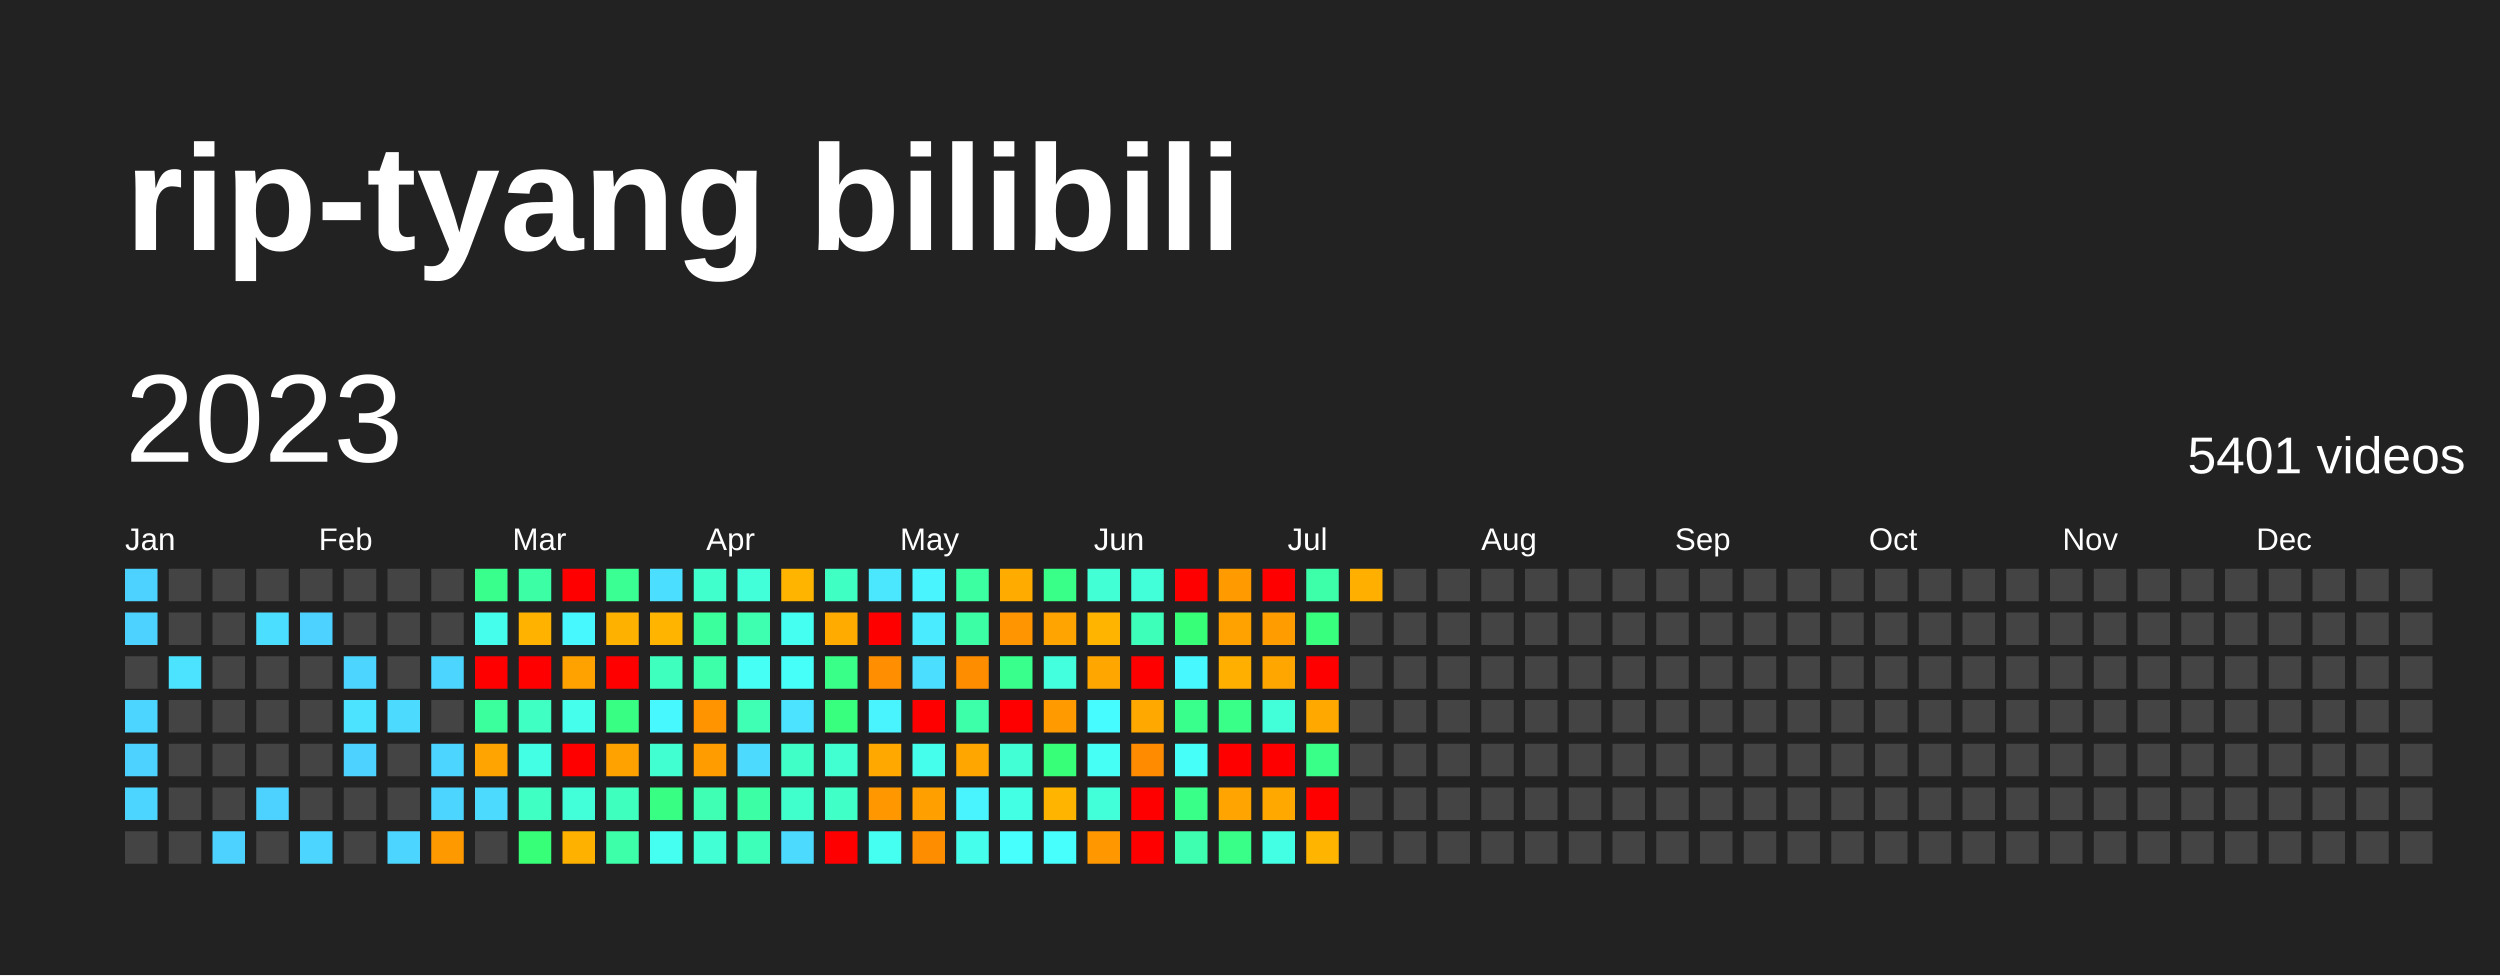
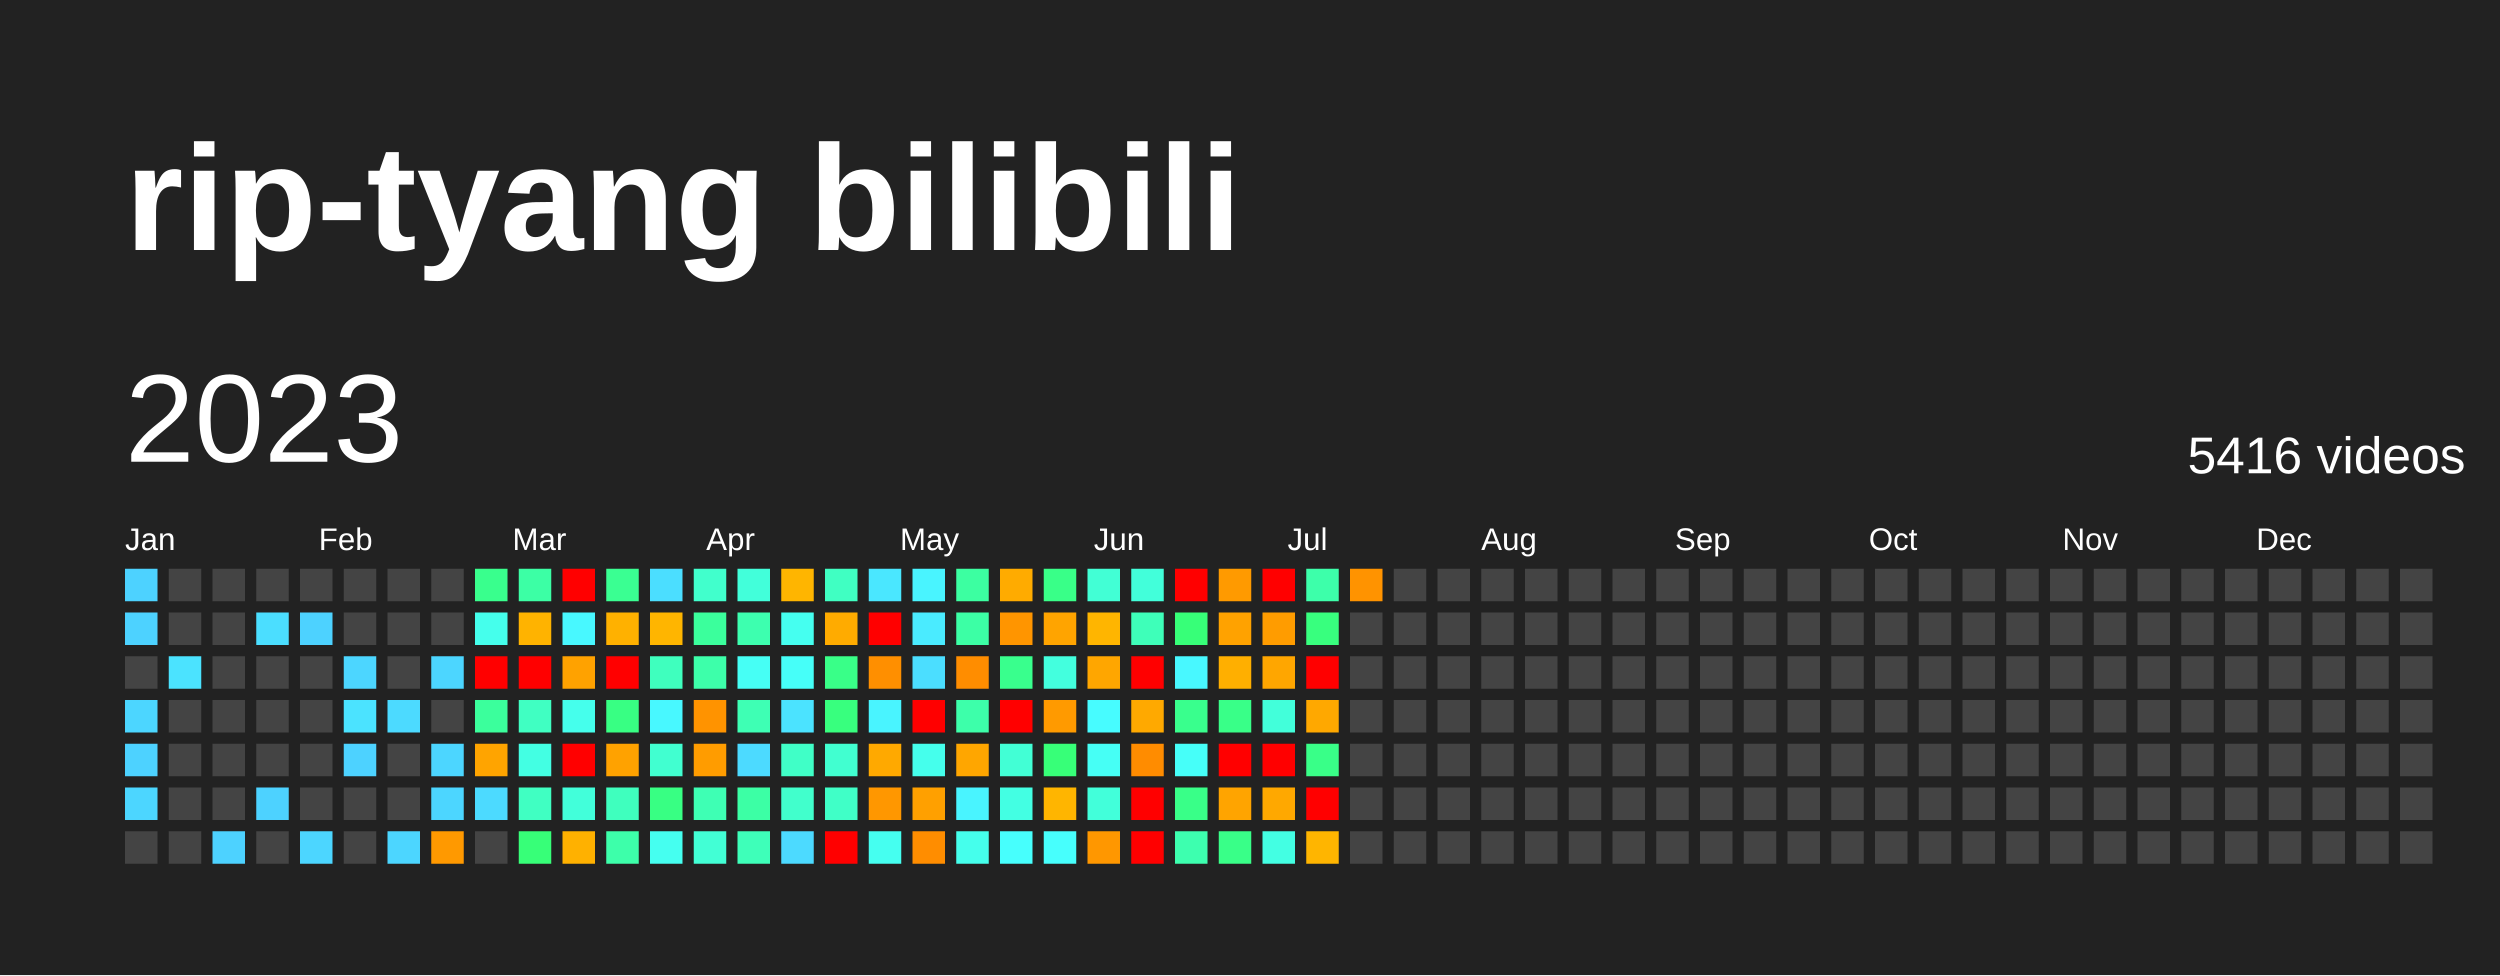
<svg xmlns="http://www.w3.org/2000/svg" baseProfile="full" height="78mm" version="1.1" viewBox="0,0,200,78" width="200mm">
  <defs />
  <rect fill="#222222" height="78" width="200" x="0" y="0" />
  <text fill="#FFFFFF" style="font-size:12px; font-family:Arial; font-weight:bold;" x="10" y="20">rip-tyang bilibili</text>
  <text dominant-baseline="hanging" fill="#FFFFFF" style="font-size:10.0px; font-family:Arial;" x="10" y="30">2023</text>
-   <text dominant-baseline="hanging" fill="#FFFFFF" style="font-size:4.125px; font-family:Arial;" x="175" y="35">5401 videos</text>
+   <text dominant-baseline="hanging" fill="#FFFFFF" style="font-size:4.125px; font-family:Arial;" x="175" y="35">5416 videos</text>
  <text fill="#FFFFFF" style="font-size:2.5px; font-family:Arial" x="10.0" y="44">Jan</text>
  <text fill="#FFFFFF" style="font-size:2.5px; font-family:Arial" x="25.5" y="44">Feb</text>
  <text fill="#FFFFFF" style="font-size:2.5px; font-family:Arial" x="41.0" y="44">Mar</text>
  <text fill="#FFFFFF" style="font-size:2.5px; font-family:Arial" x="56.5" y="44">Apr</text>
  <text fill="#FFFFFF" style="font-size:2.5px; font-family:Arial" x="72.0" y="44">May</text>
  <text fill="#FFFFFF" style="font-size:2.5px; font-family:Arial" x="87.5" y="44">Jun</text>
  <text fill="#FFFFFF" style="font-size:2.5px; font-family:Arial" x="103.0" y="44">Jul</text>
  <text fill="#FFFFFF" style="font-size:2.5px; font-family:Arial" x="118.5" y="44">Aug</text>
  <text fill="#FFFFFF" style="font-size:2.5px; font-family:Arial" x="134.0" y="44">Sep</text>
  <text fill="#FFFFFF" style="font-size:2.5px; font-family:Arial" x="149.5" y="44">Oct</text>
  <text fill="#FFFFFF" style="font-size:2.5px; font-family:Arial" x="165.0" y="44">Nov</text>
  <text fill="#FFFFFF" style="font-size:2.5px; font-family:Arial" x="180.5" y="44">Dec</text>
  <rect fill="#4dd2ff" height="2.6" width="2.6" x="10.0" y="45.5" />
  <rect fill="#4dd2ff" height="2.6" width="2.6" x="10.0" y="49.0" />
  <rect fill="#444444" height="2.6" width="2.6" x="10.0" y="52.5" />
  <rect fill="#4cd6ff" height="2.6" width="2.6" x="10.0" y="56.0" />
  <rect fill="#4dd2ff" height="2.6" width="2.6" x="10.0" y="59.5" />
  <rect fill="#4cd6ff" height="2.6" width="2.6" x="10.0" y="63.0" />
  <rect fill="#444444" height="2.6" width="2.6" x="10.0" y="66.5" />
  <rect fill="#444444" height="2.6" width="2.6" x="13.5" y="45.5" />
  <rect fill="#444444" height="2.6" width="2.6" x="13.5" y="49.0" />
  <rect fill="#4be3ff" height="2.6" width="2.6" x="13.5" y="52.5" />
  <rect fill="#444444" height="2.6" width="2.6" x="13.5" y="56.0" />
  <rect fill="#444444" height="2.6" width="2.6" x="13.5" y="59.5" />
  <rect fill="#444444" height="2.6" width="2.6" x="13.5" y="63.0" />
  <rect fill="#444444" height="2.6" width="2.6" x="13.5" y="66.5" />
  <rect fill="#444444" height="2.6" width="2.6" x="17.0" y="45.5" />
  <rect fill="#444444" height="2.6" width="2.6" x="17.0" y="49.0" />
  <rect fill="#444444" height="2.6" width="2.6" x="17.0" y="52.5" />
  <rect fill="#444444" height="2.6" width="2.6" x="17.0" y="56.0" />
  <rect fill="#444444" height="2.6" width="2.6" x="17.0" y="59.5" />
  <rect fill="#444444" height="2.6" width="2.6" x="17.0" y="63.0" />
  <rect fill="#4dd2ff" height="2.6" width="2.6" x="17.0" y="66.5" />
  <rect fill="#444444" height="2.6" width="2.6" x="20.5" y="45.5" />
  <rect fill="#4bdeff" height="2.6" width="2.6" x="20.5" y="49.0" />
  <rect fill="#444444" height="2.6" width="2.6" x="20.5" y="52.5" />
  <rect fill="#444444" height="2.6" width="2.6" x="20.5" y="56.0" />
  <rect fill="#444444" height="2.6" width="2.6" x="20.5" y="59.5" />
  <rect fill="#4dd2ff" height="2.6" width="2.6" x="20.5" y="63.0" />
  <rect fill="#444444" height="2.6" width="2.6" x="20.5" y="66.5" />
  <rect fill="#444444" height="2.6" width="2.6" x="24.0" y="45.5" />
  <rect fill="#4dd2ff" height="2.6" width="2.6" x="24.0" y="49.0" />
  <rect fill="#444444" height="2.6" width="2.6" x="24.0" y="52.5" />
  <rect fill="#444444" height="2.6" width="2.6" x="24.0" y="56.0" />
  <rect fill="#444444" height="2.6" width="2.6" x="24.0" y="59.5" />
  <rect fill="#444444" height="2.6" width="2.6" x="24.0" y="63.0" />
  <rect fill="#4cd6ff" height="2.6" width="2.6" x="24.0" y="66.5" />
  <rect fill="#444444" height="2.6" width="2.6" x="27.5" y="45.5" />
  <rect fill="#444444" height="2.6" width="2.6" x="27.5" y="49.0" />
  <rect fill="#4cd6ff" height="2.6" width="2.6" x="27.5" y="52.5" />
  <rect fill="#4be3ff" height="2.6" width="2.6" x="27.5" y="56.0" />
  <rect fill="#4dd2ff" height="2.6" width="2.6" x="27.5" y="59.5" />
  <rect fill="#444444" height="2.6" width="2.6" x="27.5" y="63.0" />
  <rect fill="#444444" height="2.6" width="2.6" x="27.5" y="66.5" />
  <rect fill="#444444" height="2.6" width="2.6" x="31.0" y="45.5" />
  <rect fill="#444444" height="2.6" width="2.6" x="31.0" y="49.0" />
  <rect fill="#444444" height="2.6" width="2.6" x="31.0" y="52.5" />
  <rect fill="#4cdaff" height="2.6" width="2.6" x="31.0" y="56.0" />
  <rect fill="#444444" height="2.6" width="2.6" x="31.0" y="59.5" />
  <rect fill="#444444" height="2.6" width="2.6" x="31.0" y="63.0" />
  <rect fill="#4cd6ff" height="2.6" width="2.6" x="31.0" y="66.5" />
  <rect fill="#444444" height="2.6" width="2.6" x="34.5" y="45.5" />
  <rect fill="#444444" height="2.6" width="2.6" x="34.5" y="49.0" />
  <rect fill="#4cd6ff" height="2.6" width="2.6" x="34.5" y="52.5" />
  <rect fill="#444444" height="2.6" width="2.6" x="34.5" y="56.0" />
  <rect fill="#4cd6ff" height="2.6" width="2.6" x="34.5" y="59.5" />
  <rect fill="#4cd6ff" height="2.6" width="2.6" x="34.5" y="63.0" />
  <rect fill="#ff9900" height="2.6" width="2.6" x="34.5" y="66.5" />
  <rect fill="#39ff8d" height="2.6" width="2.6" x="38.0" y="45.5" />
  <rect fill="#45ffec" height="2.6" width="2.6" x="38.0" y="49.0" />
  <rect fill="red" height="2.6" width="2.6" x="38.0" y="52.5" />
  <rect fill="#3bff9c" height="2.6" width="2.6" x="38.0" y="56.0" />
  <rect fill="#ffa400" height="2.6" width="2.6" x="38.0" y="59.5" />
  <rect fill="#4cdaff" height="2.6" width="2.6" x="38.0" y="63.0" />
  <rect fill="#444444" height="2.6" width="2.6" x="38.0" y="66.5" />
  <rect fill="#3cffa5" height="2.6" width="2.6" x="41.5" y="45.5" />
  <rect fill="#ffb300" height="2.6" width="2.6" x="41.5" y="49.0" />
  <rect fill="red" height="2.6" width="2.6" x="41.5" y="52.5" />
  <rect fill="#40ffc2" height="2.6" width="2.6" x="41.5" y="56.0" />
  <rect fill="#43ffe3" height="2.6" width="2.6" x="41.5" y="59.5" />
  <rect fill="#40ffc2" height="2.6" width="2.6" x="41.5" y="63.0" />
  <rect fill="#37ff78" height="2.6" width="2.6" x="41.5" y="66.5" />
  <rect fill="red" height="2.6" width="2.6" x="45.0" y="45.5" />
  <rect fill="#48f8ff" height="2.6" width="2.6" x="45.0" y="49.0" />
  <rect fill="#ffa200" height="2.6" width="2.6" x="45.0" y="52.5" />
  <rect fill="#45ffec" height="2.6" width="2.6" x="45.0" y="56.0" />
  <rect fill="red" height="2.6" width="2.6" x="45.0" y="59.5" />
  <rect fill="#42ffda" height="2.6" width="2.6" x="45.0" y="63.0" />
  <rect fill="#ffb100" height="2.6" width="2.6" x="45.0" y="66.5" />
  <rect fill="#3aff92" height="2.6" width="2.6" x="48.5" y="45.5" />
  <rect fill="#ffb100" height="2.6" width="2.6" x="48.5" y="49.0" />
  <rect fill="red" height="2.6" width="2.6" x="48.5" y="52.5" />
  <rect fill="#38ff83" height="2.6" width="2.6" x="48.5" y="56.0" />
  <rect fill="#ffa200" height="2.6" width="2.6" x="48.5" y="59.5" />
  <rect fill="#3fffbe" height="2.6" width="2.6" x="48.5" y="63.0" />
  <rect fill="#3dffaa" height="2.6" width="2.6" x="48.5" y="66.5" />
  <rect fill="#4bdeff" height="2.6" width="2.6" x="52.0" y="45.5" />
  <rect fill="#ffb500" height="2.6" width="2.6" x="52.0" y="49.0" />
  <rect fill="#3fffbe" height="2.6" width="2.6" x="52.0" y="52.5" />
  <rect fill="#48f8ff" height="2.6" width="2.6" x="52.0" y="56.0" />
  <rect fill="#41ffd0" height="2.6" width="2.6" x="52.0" y="59.5" />
  <rect fill="#38ff83" height="2.6" width="2.6" x="52.0" y="63.0" />
  <rect fill="#45fff0" height="2.6" width="2.6" x="52.0" y="66.5" />
  <rect fill="#41ffcc" height="2.6" width="2.6" x="55.5" y="45.5" />
  <rect fill="#3bff9c" height="2.6" width="2.6" x="55.5" y="49.0" />
  <rect fill="#3dffaa" height="2.6" width="2.6" x="55.5" y="52.5" />
  <rect fill="#ff9300" height="2.6" width="2.6" x="55.5" y="56.0" />
  <rect fill="#ff9c00" height="2.6" width="2.6" x="55.5" y="59.5" />
  <rect fill="#3effb4" height="2.6" width="2.6" x="55.5" y="63.0" />
  <rect fill="#42ffd5" height="2.6" width="2.6" x="55.5" y="66.5" />
  <rect fill="#42ffda" height="2.6" width="2.6" x="59.0" y="45.5" />
  <rect fill="#3dffaf" height="2.6" width="2.6" x="59.0" y="49.0" />
  <rect fill="#46fff5" height="2.6" width="2.6" x="59.0" y="52.5" />
  <rect fill="#3effb4" height="2.6" width="2.6" x="59.0" y="56.0" />
  <rect fill="#4cdaff" height="2.6" width="2.6" x="59.0" y="59.5" />
  <rect fill="#3cffa5" height="2.6" width="2.6" x="59.0" y="63.0" />
  <rect fill="#3effb9" height="2.6" width="2.6" x="59.0" y="66.5" />
  <rect fill="#ffb500" height="2.6" width="2.6" x="62.5" y="45.5" />
  <rect fill="#45fff0" height="2.6" width="2.6" x="62.5" y="49.0" />
  <rect fill="#46fff9" height="2.6" width="2.6" x="62.5" y="52.5" />
  <rect fill="#4be3ff" height="2.6" width="2.6" x="62.5" y="56.0" />
  <rect fill="#40ffc7" height="2.6" width="2.6" x="62.5" y="59.5" />
  <rect fill="#41ffcc" height="2.6" width="2.6" x="62.5" y="63.0" />
  <rect fill="#4cdaff" height="2.6" width="2.6" x="62.5" y="66.5" />
  <rect fill="#40ffc2" height="2.6" width="2.6" x="66.0" y="45.5" />
  <rect fill="#ffab00" height="2.6" width="2.6" x="66.0" y="49.0" />
  <rect fill="#39ff88" height="2.6" width="2.6" x="66.0" y="52.5" />
  <rect fill="#38ff7e" height="2.6" width="2.6" x="66.0" y="56.0" />
  <rect fill="#41ffd0" height="2.6" width="2.6" x="66.0" y="59.5" />
  <rect fill="#40ffc7" height="2.6" width="2.6" x="66.0" y="63.0" />
  <rect fill="red" height="2.6" width="2.6" x="66.0" y="66.5" />
  <rect fill="#4ae7ff" height="2.6" width="2.6" x="69.5" y="45.5" />
  <rect fill="red" height="2.6" width="2.6" x="69.5" y="49.0" />
  <rect fill="#ff8f00" height="2.6" width="2.6" x="69.5" y="52.5" />
  <rect fill="#49f4ff" height="2.6" width="2.6" x="69.5" y="56.0" />
  <rect fill="#ffa900" height="2.6" width="2.6" x="69.5" y="59.5" />
  <rect fill="#ff9700" height="2.6" width="2.6" x="69.5" y="63.0" />
  <rect fill="#45fff0" height="2.6" width="2.6" x="69.5" y="66.5" />
  <rect fill="#49f4ff" height="2.6" width="2.6" x="73.0" y="45.5" />
  <rect fill="#4aebff" height="2.6" width="2.6" x="73.0" y="49.0" />
  <rect fill="#4bdeff" height="2.6" width="2.6" x="73.0" y="52.5" />
  <rect fill="red" height="2.6" width="2.6" x="73.0" y="56.0" />
  <rect fill="#45ffec" height="2.6" width="2.6" x="73.0" y="59.5" />
  <rect fill="#ffa000" height="2.6" width="2.6" x="73.0" y="63.0" />
  <rect fill="#ff8d00" height="2.6" width="2.6" x="73.0" y="66.5" />
  <rect fill="#3cffa1" height="2.6" width="2.6" x="76.5" y="45.5" />
  <rect fill="#3cffa5" height="2.6" width="2.6" x="76.5" y="49.0" />
  <rect fill="#ff8d00" height="2.6" width="2.6" x="76.5" y="52.5" />
  <rect fill="#3dffaa" height="2.6" width="2.6" x="76.5" y="56.0" />
  <rect fill="#ffa600" height="2.6" width="2.6" x="76.5" y="59.5" />
  <rect fill="#49f4ff" height="2.6" width="2.6" x="76.5" y="63.0" />
  <rect fill="#45ffec" height="2.6" width="2.6" x="76.5" y="66.5" />
  <rect fill="#ffab00" height="2.6" width="2.6" x="80.0" y="45.5" />
  <rect fill="#ff9500" height="2.6" width="2.6" x="80.0" y="49.0" />
  <rect fill="#39ff8d" height="2.6" width="2.6" x="80.0" y="52.5" />
  <rect fill="red" height="2.6" width="2.6" x="80.0" y="56.0" />
  <rect fill="#42ffd5" height="2.6" width="2.6" x="80.0" y="59.5" />
  <rect fill="#43ffe3" height="2.6" width="2.6" x="80.0" y="63.0" />
  <rect fill="#47fffd" height="2.6" width="2.6" x="80.0" y="66.5" />
  <rect fill="#39ff88" height="2.6" width="2.6" x="83.5" y="45.5" />
  <rect fill="#ffa400" height="2.6" width="2.6" x="83.5" y="49.0" />
  <rect fill="#43ffde" height="2.6" width="2.6" x="83.5" y="52.5" />
  <rect fill="#ff9a00" height="2.6" width="2.6" x="83.5" y="56.0" />
  <rect fill="#37ff78" height="2.6" width="2.6" x="83.5" y="59.5" />
  <rect fill="#ffb500" height="2.6" width="2.6" x="83.5" y="63.0" />
  <rect fill="#47fffd" height="2.6" width="2.6" x="83.5" y="66.5" />
  <rect fill="#42ffd5" height="2.6" width="2.6" x="87.0" y="45.5" />
  <rect fill="#ffb500" height="2.6" width="2.6" x="87.0" y="49.0" />
  <rect fill="#ffa600" height="2.6" width="2.6" x="87.0" y="52.5" />
  <rect fill="#47fcff" height="2.6" width="2.6" x="87.0" y="56.0" />
  <rect fill="#46fff5" height="2.6" width="2.6" x="87.0" y="59.5" />
  <rect fill="#42ffda" height="2.6" width="2.6" x="87.0" y="63.0" />
  <rect fill="#ff9700" height="2.6" width="2.6" x="87.0" y="66.5" />
  <rect fill="#42ffda" height="2.6" width="2.6" x="90.5" y="45.5" />
  <rect fill="#3effb9" height="2.6" width="2.6" x="90.5" y="49.0" />
  <rect fill="red" height="2.6" width="2.6" x="90.5" y="52.5" />
  <rect fill="#ffa900" height="2.6" width="2.6" x="90.5" y="56.0" />
  <rect fill="#ff8c00" height="2.6" width="2.6" x="90.5" y="59.5" />
  <rect fill="red" height="2.6" width="2.6" x="90.5" y="63.0" />
  <rect fill="red" height="2.6" width="2.6" x="90.5" y="66.5" />
  <rect fill="red" height="2.6" width="2.6" x="94.0" y="45.5" />
  <rect fill="#37ff78" height="2.6" width="2.6" x="94.0" y="49.0" />
  <rect fill="#48f8ff" height="2.6" width="2.6" x="94.0" y="52.5" />
  <rect fill="#39ff8d" height="2.6" width="2.6" x="94.0" y="56.0" />
  <rect fill="#46fff9" height="2.6" width="2.6" x="94.0" y="59.5" />
  <rect fill="#39ff88" height="2.6" width="2.6" x="94.0" y="63.0" />
  <rect fill="#3dffaf" height="2.6" width="2.6" x="94.0" y="66.5" />
  <rect fill="#ff9a00" height="2.6" width="2.6" x="97.5" y="45.5" />
  <rect fill="#ffa200" height="2.6" width="2.6" x="97.5" y="49.0" />
  <rect fill="#ffaf00" height="2.6" width="2.6" x="97.5" y="52.5" />
  <rect fill="#39ff88" height="2.6" width="2.6" x="97.5" y="56.0" />
  <rect fill="red" height="2.6" width="2.6" x="97.5" y="59.5" />
  <rect fill="#ffa400" height="2.6" width="2.6" x="97.5" y="63.0" />
  <rect fill="#39ff88" height="2.6" width="2.6" x="97.5" y="66.5" />
  <rect fill="red" height="2.6" width="2.6" x="101.0" y="45.5" />
  <rect fill="#ff9c00" height="2.6" width="2.6" x="101.0" y="49.0" />
  <rect fill="#ffa600" height="2.6" width="2.6" x="101.0" y="52.5" />
  <rect fill="#42ffda" height="2.6" width="2.6" x="101.0" y="56.0" />
  <rect fill="red" height="2.6" width="2.6" x="101.0" y="59.5" />
  <rect fill="#ffa800" height="2.6" width="2.6" x="101.0" y="63.0" />
  <rect fill="#43ffe3" height="2.6" width="2.6" x="101.0" y="66.5" />
  <rect fill="#3dffaa" height="2.6" width="2.6" x="104.5" y="45.5" />
  <rect fill="#38ff7e" height="2.6" width="2.6" x="104.5" y="49.0" />
  <rect fill="red" height="2.6" width="2.6" x="104.5" y="52.5" />
  <rect fill="#ffa800" height="2.6" width="2.6" x="104.5" y="56.0" />
  <rect fill="#39ff88" height="2.6" width="2.6" x="104.5" y="59.5" />
  <rect fill="red" height="2.6" width="2.6" x="104.5" y="63.0" />
  <rect fill="#ffb500" height="2.6" width="2.6" x="104.5" y="66.5" />
-   <rect fill="#ffaf00" height="2.6" width="2.6" x="108.0" y="45.5" />
+   <rect fill="#ff9300" height="2.6" width="2.6" x="108.0" y="45.5" />
  <rect fill="#444444" height="2.6" width="2.6" x="108.0" y="49.0" />
  <rect fill="#444444" height="2.6" width="2.6" x="108.0" y="52.5" />
  <rect fill="#444444" height="2.6" width="2.6" x="108.0" y="56.0" />
  <rect fill="#444444" height="2.6" width="2.6" x="108.0" y="59.5" />
  <rect fill="#444444" height="2.6" width="2.6" x="108.0" y="63.0" />
  <rect fill="#444444" height="2.6" width="2.6" x="108.0" y="66.5" />
  <rect fill="#444444" height="2.6" width="2.6" x="111.5" y="45.5" />
  <rect fill="#444444" height="2.6" width="2.6" x="111.5" y="49.0" />
  <rect fill="#444444" height="2.6" width="2.6" x="111.5" y="52.5" />
  <rect fill="#444444" height="2.6" width="2.6" x="111.5" y="56.0" />
  <rect fill="#444444" height="2.6" width="2.6" x="111.5" y="59.5" />
  <rect fill="#444444" height="2.6" width="2.6" x="111.5" y="63.0" />
  <rect fill="#444444" height="2.6" width="2.6" x="111.5" y="66.5" />
  <rect fill="#444444" height="2.6" width="2.6" x="115.0" y="45.5" />
  <rect fill="#444444" height="2.6" width="2.6" x="115.0" y="49.0" />
  <rect fill="#444444" height="2.6" width="2.6" x="115.0" y="52.5" />
  <rect fill="#444444" height="2.6" width="2.6" x="115.0" y="56.0" />
  <rect fill="#444444" height="2.6" width="2.6" x="115.0" y="59.5" />
  <rect fill="#444444" height="2.6" width="2.6" x="115.0" y="63.0" />
  <rect fill="#444444" height="2.6" width="2.6" x="115.0" y="66.5" />
  <rect fill="#444444" height="2.6" width="2.6" x="118.5" y="45.5" />
  <rect fill="#444444" height="2.6" width="2.6" x="118.5" y="49.0" />
  <rect fill="#444444" height="2.6" width="2.6" x="118.5" y="52.5" />
  <rect fill="#444444" height="2.6" width="2.6" x="118.5" y="56.0" />
  <rect fill="#444444" height="2.6" width="2.6" x="118.5" y="59.5" />
  <rect fill="#444444" height="2.6" width="2.6" x="118.5" y="63.0" />
  <rect fill="#444444" height="2.6" width="2.6" x="118.5" y="66.5" />
  <rect fill="#444444" height="2.6" width="2.6" x="122.0" y="45.5" />
  <rect fill="#444444" height="2.6" width="2.6" x="122.0" y="49.0" />
  <rect fill="#444444" height="2.6" width="2.6" x="122.0" y="52.5" />
  <rect fill="#444444" height="2.6" width="2.6" x="122.0" y="56.0" />
  <rect fill="#444444" height="2.6" width="2.6" x="122.0" y="59.5" />
  <rect fill="#444444" height="2.6" width="2.6" x="122.0" y="63.0" />
  <rect fill="#444444" height="2.6" width="2.6" x="122.0" y="66.5" />
  <rect fill="#444444" height="2.6" width="2.6" x="125.5" y="45.5" />
  <rect fill="#444444" height="2.6" width="2.6" x="125.5" y="49.0" />
  <rect fill="#444444" height="2.6" width="2.6" x="125.5" y="52.5" />
  <rect fill="#444444" height="2.6" width="2.6" x="125.5" y="56.0" />
  <rect fill="#444444" height="2.6" width="2.6" x="125.5" y="59.5" />
  <rect fill="#444444" height="2.6" width="2.6" x="125.5" y="63.0" />
  <rect fill="#444444" height="2.6" width="2.6" x="125.5" y="66.5" />
  <rect fill="#444444" height="2.6" width="2.6" x="129.0" y="45.5" />
  <rect fill="#444444" height="2.6" width="2.6" x="129.0" y="49.0" />
  <rect fill="#444444" height="2.6" width="2.6" x="129.0" y="52.5" />
  <rect fill="#444444" height="2.6" width="2.6" x="129.0" y="56.0" />
  <rect fill="#444444" height="2.6" width="2.6" x="129.0" y="59.5" />
  <rect fill="#444444" height="2.6" width="2.6" x="129.0" y="63.0" />
  <rect fill="#444444" height="2.6" width="2.6" x="129.0" y="66.5" />
  <rect fill="#444444" height="2.6" width="2.6" x="132.5" y="45.5" />
  <rect fill="#444444" height="2.6" width="2.6" x="132.5" y="49.0" />
  <rect fill="#444444" height="2.6" width="2.6" x="132.5" y="52.5" />
  <rect fill="#444444" height="2.6" width="2.6" x="132.5" y="56.0" />
  <rect fill="#444444" height="2.6" width="2.6" x="132.5" y="59.5" />
  <rect fill="#444444" height="2.6" width="2.6" x="132.5" y="63.0" />
  <rect fill="#444444" height="2.6" width="2.6" x="132.5" y="66.5" />
  <rect fill="#444444" height="2.6" width="2.6" x="136.0" y="45.5" />
  <rect fill="#444444" height="2.6" width="2.6" x="136.0" y="49.0" />
  <rect fill="#444444" height="2.6" width="2.6" x="136.0" y="52.5" />
  <rect fill="#444444" height="2.6" width="2.6" x="136.0" y="56.0" />
  <rect fill="#444444" height="2.6" width="2.6" x="136.0" y="59.5" />
  <rect fill="#444444" height="2.6" width="2.6" x="136.0" y="63.0" />
  <rect fill="#444444" height="2.6" width="2.6" x="136.0" y="66.5" />
  <rect fill="#444444" height="2.6" width="2.6" x="139.5" y="45.5" />
  <rect fill="#444444" height="2.6" width="2.6" x="139.5" y="49.0" />
  <rect fill="#444444" height="2.6" width="2.6" x="139.5" y="52.5" />
  <rect fill="#444444" height="2.6" width="2.6" x="139.5" y="56.0" />
  <rect fill="#444444" height="2.6" width="2.6" x="139.5" y="59.5" />
  <rect fill="#444444" height="2.6" width="2.6" x="139.5" y="63.0" />
  <rect fill="#444444" height="2.6" width="2.6" x="139.5" y="66.5" />
  <rect fill="#444444" height="2.6" width="2.6" x="143.0" y="45.5" />
  <rect fill="#444444" height="2.6" width="2.6" x="143.0" y="49.0" />
  <rect fill="#444444" height="2.6" width="2.6" x="143.0" y="52.5" />
  <rect fill="#444444" height="2.6" width="2.6" x="143.0" y="56.0" />
  <rect fill="#444444" height="2.6" width="2.6" x="143.0" y="59.5" />
  <rect fill="#444444" height="2.6" width="2.6" x="143.0" y="63.0" />
  <rect fill="#444444" height="2.6" width="2.6" x="143.0" y="66.5" />
  <rect fill="#444444" height="2.6" width="2.6" x="146.5" y="45.5" />
  <rect fill="#444444" height="2.6" width="2.6" x="146.5" y="49.0" />
  <rect fill="#444444" height="2.6" width="2.6" x="146.5" y="52.5" />
  <rect fill="#444444" height="2.6" width="2.6" x="146.5" y="56.0" />
  <rect fill="#444444" height="2.6" width="2.6" x="146.5" y="59.5" />
  <rect fill="#444444" height="2.6" width="2.6" x="146.5" y="63.0" />
  <rect fill="#444444" height="2.6" width="2.6" x="146.5" y="66.5" />
  <rect fill="#444444" height="2.6" width="2.6" x="150.0" y="45.5" />
  <rect fill="#444444" height="2.6" width="2.6" x="150.0" y="49.0" />
  <rect fill="#444444" height="2.6" width="2.6" x="150.0" y="52.5" />
  <rect fill="#444444" height="2.6" width="2.6" x="150.0" y="56.0" />
  <rect fill="#444444" height="2.6" width="2.6" x="150.0" y="59.5" />
  <rect fill="#444444" height="2.6" width="2.6" x="150.0" y="63.0" />
  <rect fill="#444444" height="2.6" width="2.6" x="150.0" y="66.5" />
  <rect fill="#444444" height="2.6" width="2.6" x="153.5" y="45.5" />
  <rect fill="#444444" height="2.6" width="2.6" x="153.5" y="49.0" />
  <rect fill="#444444" height="2.6" width="2.6" x="153.5" y="52.5" />
  <rect fill="#444444" height="2.6" width="2.6" x="153.5" y="56.0" />
  <rect fill="#444444" height="2.6" width="2.6" x="153.5" y="59.5" />
  <rect fill="#444444" height="2.6" width="2.6" x="153.5" y="63.0" />
  <rect fill="#444444" height="2.6" width="2.6" x="153.5" y="66.5" />
  <rect fill="#444444" height="2.6" width="2.6" x="157.0" y="45.5" />
  <rect fill="#444444" height="2.6" width="2.6" x="157.0" y="49.0" />
  <rect fill="#444444" height="2.6" width="2.6" x="157.0" y="52.5" />
  <rect fill="#444444" height="2.6" width="2.6" x="157.0" y="56.0" />
  <rect fill="#444444" height="2.6" width="2.6" x="157.0" y="59.5" />
  <rect fill="#444444" height="2.6" width="2.6" x="157.0" y="63.0" />
  <rect fill="#444444" height="2.6" width="2.6" x="157.0" y="66.5" />
  <rect fill="#444444" height="2.6" width="2.6" x="160.5" y="45.5" />
  <rect fill="#444444" height="2.6" width="2.6" x="160.5" y="49.0" />
  <rect fill="#444444" height="2.6" width="2.6" x="160.5" y="52.5" />
  <rect fill="#444444" height="2.6" width="2.6" x="160.5" y="56.0" />
  <rect fill="#444444" height="2.6" width="2.6" x="160.5" y="59.5" />
  <rect fill="#444444" height="2.6" width="2.6" x="160.5" y="63.0" />
  <rect fill="#444444" height="2.6" width="2.6" x="160.5" y="66.5" />
  <rect fill="#444444" height="2.6" width="2.6" x="164.0" y="45.5" />
  <rect fill="#444444" height="2.6" width="2.6" x="164.0" y="49.0" />
  <rect fill="#444444" height="2.6" width="2.6" x="164.0" y="52.5" />
  <rect fill="#444444" height="2.6" width="2.6" x="164.0" y="56.0" />
  <rect fill="#444444" height="2.6" width="2.6" x="164.0" y="59.5" />
  <rect fill="#444444" height="2.6" width="2.6" x="164.0" y="63.0" />
  <rect fill="#444444" height="2.6" width="2.6" x="164.0" y="66.5" />
  <rect fill="#444444" height="2.6" width="2.6" x="167.5" y="45.5" />
  <rect fill="#444444" height="2.6" width="2.6" x="167.5" y="49.0" />
  <rect fill="#444444" height="2.6" width="2.6" x="167.5" y="52.5" />
  <rect fill="#444444" height="2.6" width="2.6" x="167.5" y="56.0" />
  <rect fill="#444444" height="2.6" width="2.6" x="167.5" y="59.5" />
  <rect fill="#444444" height="2.6" width="2.6" x="167.5" y="63.0" />
  <rect fill="#444444" height="2.6" width="2.6" x="167.5" y="66.5" />
  <rect fill="#444444" height="2.6" width="2.6" x="171.0" y="45.5" />
  <rect fill="#444444" height="2.6" width="2.6" x="171.0" y="49.0" />
  <rect fill="#444444" height="2.6" width="2.6" x="171.0" y="52.5" />
  <rect fill="#444444" height="2.6" width="2.6" x="171.0" y="56.0" />
  <rect fill="#444444" height="2.6" width="2.6" x="171.0" y="59.5" />
  <rect fill="#444444" height="2.6" width="2.6" x="171.0" y="63.0" />
  <rect fill="#444444" height="2.6" width="2.6" x="171.0" y="66.5" />
  <rect fill="#444444" height="2.6" width="2.6" x="174.5" y="45.5" />
  <rect fill="#444444" height="2.6" width="2.6" x="174.5" y="49.0" />
  <rect fill="#444444" height="2.6" width="2.6" x="174.5" y="52.5" />
  <rect fill="#444444" height="2.6" width="2.6" x="174.5" y="56.0" />
  <rect fill="#444444" height="2.6" width="2.6" x="174.5" y="59.5" />
  <rect fill="#444444" height="2.6" width="2.6" x="174.5" y="63.0" />
  <rect fill="#444444" height="2.6" width="2.6" x="174.5" y="66.5" />
  <rect fill="#444444" height="2.6" width="2.6" x="178.0" y="45.5" />
  <rect fill="#444444" height="2.6" width="2.6" x="178.0" y="49.0" />
  <rect fill="#444444" height="2.6" width="2.6" x="178.0" y="52.5" />
  <rect fill="#444444" height="2.6" width="2.6" x="178.0" y="56.0" />
  <rect fill="#444444" height="2.6" width="2.6" x="178.0" y="59.5" />
  <rect fill="#444444" height="2.6" width="2.6" x="178.0" y="63.0" />
  <rect fill="#444444" height="2.6" width="2.6" x="178.0" y="66.5" />
  <rect fill="#444444" height="2.6" width="2.6" x="181.5" y="45.5" />
  <rect fill="#444444" height="2.6" width="2.6" x="181.5" y="49.0" />
  <rect fill="#444444" height="2.6" width="2.6" x="181.5" y="52.5" />
  <rect fill="#444444" height="2.6" width="2.6" x="181.5" y="56.0" />
  <rect fill="#444444" height="2.6" width="2.6" x="181.5" y="59.5" />
  <rect fill="#444444" height="2.6" width="2.6" x="181.5" y="63.0" />
  <rect fill="#444444" height="2.6" width="2.6" x="181.5" y="66.5" />
  <rect fill="#444444" height="2.6" width="2.6" x="185.0" y="45.5" />
  <rect fill="#444444" height="2.6" width="2.6" x="185.0" y="49.0" />
  <rect fill="#444444" height="2.6" width="2.6" x="185.0" y="52.5" />
  <rect fill="#444444" height="2.6" width="2.6" x="185.0" y="56.0" />
  <rect fill="#444444" height="2.6" width="2.6" x="185.0" y="59.5" />
  <rect fill="#444444" height="2.6" width="2.6" x="185.0" y="63.0" />
  <rect fill="#444444" height="2.6" width="2.6" x="185.0" y="66.5" />
  <rect fill="#444444" height="2.6" width="2.6" x="188.5" y="45.5" />
  <rect fill="#444444" height="2.6" width="2.6" x="188.5" y="49.0" />
  <rect fill="#444444" height="2.6" width="2.6" x="188.5" y="52.5" />
  <rect fill="#444444" height="2.6" width="2.6" x="188.5" y="56.0" />
  <rect fill="#444444" height="2.6" width="2.6" x="188.5" y="59.5" />
  <rect fill="#444444" height="2.6" width="2.6" x="188.5" y="63.0" />
  <rect fill="#444444" height="2.6" width="2.6" x="188.5" y="66.5" />
  <rect fill="#444444" height="2.6" width="2.6" x="192.0" y="45.5" />
  <rect fill="#444444" height="2.6" width="2.6" x="192.0" y="49.0" />
  <rect fill="#444444" height="2.6" width="2.6" x="192.0" y="52.5" />
  <rect fill="#444444" height="2.6" width="2.6" x="192.0" y="56.0" />
  <rect fill="#444444" height="2.6" width="2.6" x="192.0" y="59.5" />
  <rect fill="#444444" height="2.6" width="2.6" x="192.0" y="63.0" />
  <rect fill="#444444" height="2.6" width="2.6" x="192.0" y="66.5" />
</svg>
